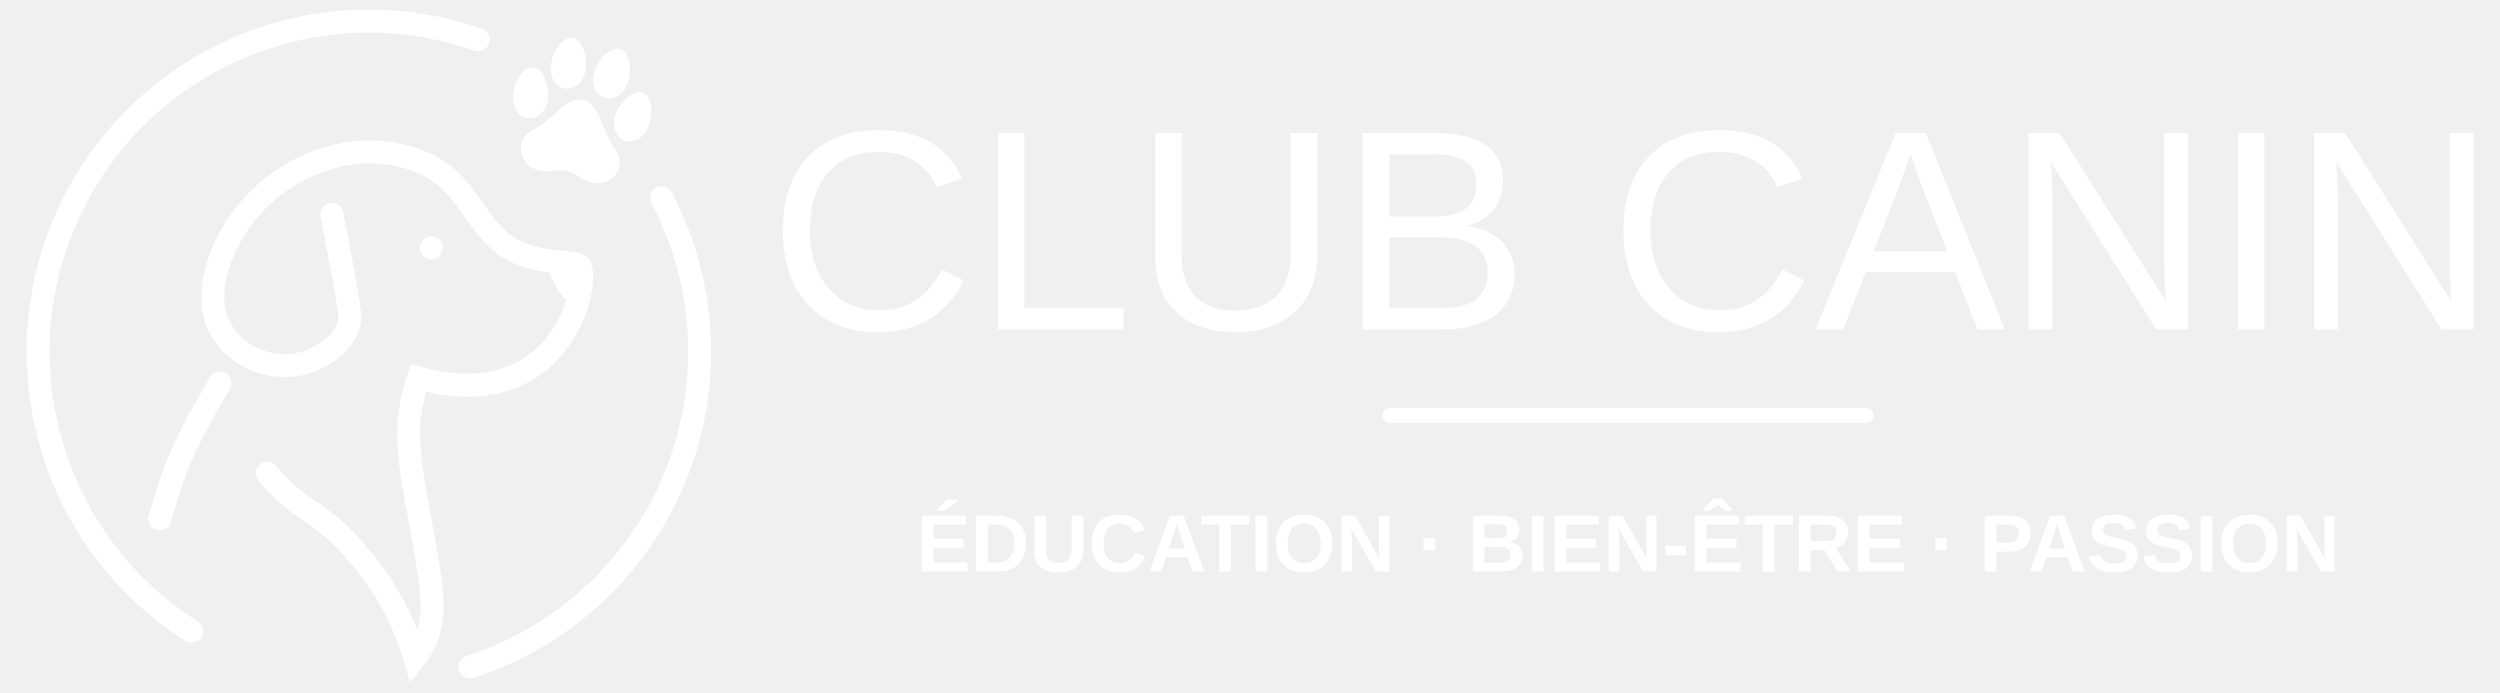
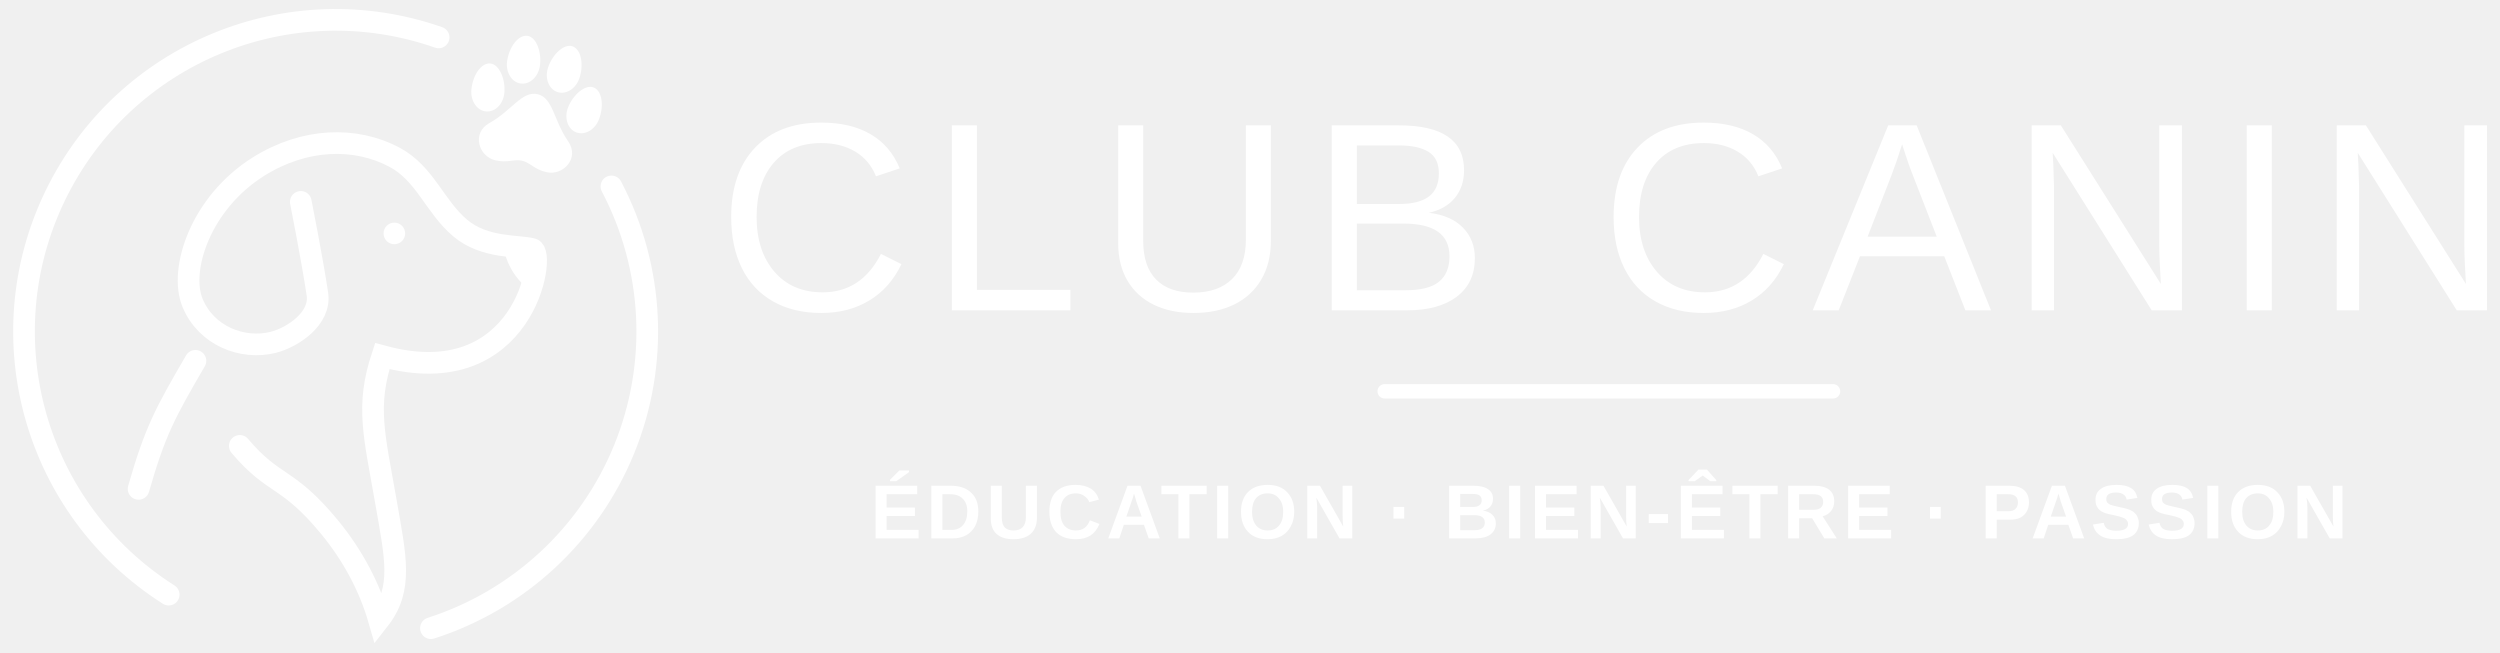
- <svg xmlns="http://www.w3.org/2000/svg" width="130" height="36" viewBox="0 0 130 36" version="1.1">
-   <defs>
+ <svg xmlns="http://www.w3.org/2000/svg" width="138" height="36" viewBox="0 0 138 36" version="1.1" id="svg11">
+   <defs id="defs1">
    <rect id="rect2" x="80.595" y="933.739" width="628.785" height="115.447" />
  </defs>
-   <text x="47.647" y="29.717" style="font-family:Arial,sans-serif;font-weight:bold;font-size:4.24px;fill:#ffffff">
-     ÉDUCATION · BIEN-ÊTRE · PASSION
+   <text x="48.051" y="29.717" style="font-weight:bold;font-size:4.24px;font-family:Arial, sans-serif;letter-spacing:0.25px;fill:#ffffff" id="text1">ÉDUCATION · BIEN-ÊTRE · PASSION</text>
+   <path d="M 76.434,21.6 H 101.183" style="fill:none;stroke:#ffffff;stroke-width:0.795;stroke-linecap:round" id="path1" />
+   <text transform="matrix(0.1987539,0,0,0.1987539,23.58768,-181.8213)" style="font-size:74.667px;font-family:Arial, sans-serif;letter-spacing:5.031px;white-space:pre;shape-inside:url(#rect2);fill:#ffffff" id="text2" xml:space="preserve">
+     <tspan x="80.596" y="1000.995" id="tspan2">CLUB CANIN</tspan>
  </text>
-   <path d="M 72.28,21.6 H 97.029" style="fill:none;stroke:#ffffff;stroke-width:0.795;stroke-linecap:round" />
-   <text transform="matrix(0.1987539,0,0,0.1987539,23.93362,-181.8213)" style="font-family:Arial,sans-serif;font-size:74.667px;fill:#ffffff;white-space:pre;shape-inside:url(#rect2)">
-     <tspan x="80.596" y="1000.995">CLUB CANIN</tspan>
-   </text>
-   <path d="m 28.415,13.538 c 0.197,1.069 0.701,1.899 1.511,2.492 0.419,-1.191 0.393,-2.205 0.111,-2.282 -0.356,-0.097 -0.953,-0.112 -1.622,-0.21 z" style="fill:#ffffff" />
-   <circle cx="22.423" cy="12.885" r="0.596" fill="#ffffff" />
-   <path d="m 8.304,26.985 c 0.908,-3.172 1.46,-4.184 3.138,-7.067" style="fill:none;stroke:#ffffff;stroke-width:1.196;stroke-linecap:round" />
-   <path d="m 13.891,24.613 c 1.9,2.255 2.621,1.648 4.96,4.492 1.297,1.578 2.21,3.327 2.723,5.106 1.342,-1.71 0.922,-3.424 0.366,-6.61 -0.633,-3.621 -1.094,-5.193 -0.185,-7.946 7.826,2.154 9.087,-5.687 8.283,-5.907 -0.765,-0.209 -2.633,-0.018 -3.983,-1.161 C 24.644,11.392 24.119,9.576 22.427,8.677 20.286,7.539 17.478,7.592 14.911,9.204 11.738,11.198 10.519,14.883 11.286,16.726 c 0.755,1.814 2.747,2.593 4.441,2.173 1.072,-0.266 2.645,-1.314 2.449,-2.653 -0.262,-1.793 -0.918,-5.102 -0.918,-5.102" style="fill:none;stroke:#ffffff;stroke-width:1.196;stroke-linecap:round" />
-   <path d="m 34.404,10.29 a 17.201,17.201 0 0 1 0.701,14.514 17.201,17.201 0 0 1 -10.664,9.872" style="fill:none;stroke:#ffffff;stroke-width:1.196;stroke-linecap:round" />
-   <path d="M 9.967,32.823 A 17.201,17.201 0 0 1 3.702,10.801 17.201,17.201 0 0 1 24.866,2.065" style="fill:none;stroke:#ffffff;stroke-width:1.196;stroke-linecap:round" />
-   <path d="m 32.017,7.802 c 0.653,0.939 -0.286,1.913 -1.197,1.702 -0.696,-0.162 -0.897,-0.529 -1.343,-0.633 -0.446,-0.104 -0.789,0.138 -1.485,-0.024 -0.911,-0.211 -1.324,-1.499 -0.325,-2.055 1.242,-0.691 1.806,-1.792 2.662,-1.593 0.856,0.199 0.877,1.435 1.688,2.602 z" style="fill:#ffffff" />
-   <path d="M 33.716,6.594 C 33.492,7.17 32.928,7.488 32.458,7.304 31.987,7.121 31.788,6.506 32.012,5.93 c 0.27,-0.693 0.94,-1.285 1.411,-1.102 0.47,0.183 0.584,1.019 0.293,1.766 z" style="fill:#ffffff" />
-   <path d="m 28.647,3.373 c 0.114,-0.794 0.624,-1.465 1.124,-1.394 0.5,0.072 0.792,0.917 0.686,1.653 -0.088,0.611 -0.564,1.049 -1.064,0.977 -0.5,-0.072 -0.834,-0.626 -0.746,-1.237 z" style="fill:#ffffff" />
-   <path d="M 30.904,3.737 C 31.133,3.029 31.768,2.399 32.248,2.554 32.729,2.71 32.891,3.538 32.644,4.3 32.453,4.888 31.909,5.238 31.429,5.082 30.949,4.927 30.714,4.324 30.904,3.737 Z" style="fill:#ffffff" />
-   <path d="M 27.491,6.152 C 26.988,6.109 26.622,5.576 26.674,4.96 c 0.068,-0.799 0.538,-1.499 1.041,-1.456 0.503,0.043 0.844,0.87 0.781,1.611 -0.052,0.615 -0.502,1.08 -1.005,1.037 z" style="fill:#ffffff" />
+   <path d="m 27.761,13.538 c 0.197,1.069 0.701,1.899 1.511,2.492 0.419,-1.191 0.393,-2.205 0.111,-2.282 -0.356,-0.097 -0.953,-0.112 -1.622,-0.21 z" style="fill:#ffffff" id="path2" />
+   <circle cx="21.768" cy="12.885" r="0.596" fill="#ffffff" id="circle2" />
+   <path d="m 7.65,26.985 c 0.908,-3.172 1.46,-4.184 3.138,-7.067" style="fill:none;stroke:#ffffff;stroke-width:1.196;stroke-linecap:round" id="path3" />
+   <path d="m 13.237,24.613 c 1.9,2.255 2.621,1.648 4.96,4.492 1.297,1.578 2.21,3.327 2.723,5.106 1.342,-1.71 0.922,-3.424 0.366,-6.61 -0.633,-3.621 -1.094,-5.193 -0.185,-7.946 7.826,2.154 9.087,-5.687 8.283,-5.907 -0.765,-0.209 -2.633,-0.018 -3.983,-1.161 C 23.99,11.392 23.465,9.576 21.772,8.677 19.631,7.539 16.823,7.592 14.257,9.204 11.084,11.198 9.865,14.883 10.632,16.726 c 0.755,1.814 2.747,2.593 4.441,2.173 1.072,-0.266 2.645,-1.314 2.449,-2.653 -0.262,-1.793 -0.918,-5.102 -0.918,-5.102" style="fill:none;stroke:#ffffff;stroke-width:1.196;stroke-linecap:round" id="path4" />
+   <path d="m 33.75,10.29 a 17.201,17.201 0 0 1 0.701,14.514 17.201,17.201 0 0 1 -10.664,9.872" style="fill:none;stroke:#ffffff;stroke-width:1.196;stroke-linecap:round" id="path5" />
+   <path d="M 9.312,32.823 A 17.201,17.201 0 0 1 3.048,10.801 17.201,17.201 0 0 1 24.212,2.065" style="fill:none;stroke:#ffffff;stroke-width:1.196;stroke-linecap:round" id="path6" />
+   <path d="M 31.363,7.802 C 32.015,8.741 31.077,9.715 30.166,9.504 29.47,9.343 29.269,8.975 28.823,8.872 28.376,8.768 28.034,9.009 27.338,8.848 c -0.911,-0.211 -1.324,-1.499 -0.325,-2.055 1.242,-0.691 1.806,-1.792 2.662,-1.593 0.856,0.199 0.877,1.435 1.688,2.602 z" style="fill:#ffffff" id="path7" />
+   <path d="M 33.061,6.594 C 32.837,7.17 32.274,7.488 31.803,7.304 31.333,7.121 31.133,6.506 31.357,5.93 31.627,5.238 32.298,4.645 32.768,4.828 c 0.47,0.183 0.584,1.019 0.293,1.766 z" style="fill:#ffffff" id="path8" />
+   <path d="m 27.993,3.373 c 0.114,-0.794 0.624,-1.465 1.124,-1.394 0.5,0.072 0.792,0.917 0.686,1.653 -0.088,0.611 -0.564,1.049 -1.064,0.977 -0.5,-0.072 -0.834,-0.626 -0.746,-1.237 z" style="fill:#ffffff" id="path9" />
+   <path d="M 30.25,3.737 C 30.479,3.029 31.114,2.399 31.594,2.554 32.074,2.71 32.236,3.538 31.989,4.3 31.799,4.888 31.255,5.238 30.774,5.082 30.294,4.927 30.059,4.324 30.25,3.737 Z" style="fill:#ffffff" id="path10" />
+   <path d="M 26.836,6.152 C 26.333,6.109 25.968,5.576 26.02,4.96 c 0.068,-0.799 0.538,-1.499 1.041,-1.456 0.503,0.043 0.844,0.87 0.781,1.611 -0.052,0.615 -0.502,1.08 -1.005,1.037 z" style="fill:#ffffff" id="path11" />
</svg>
